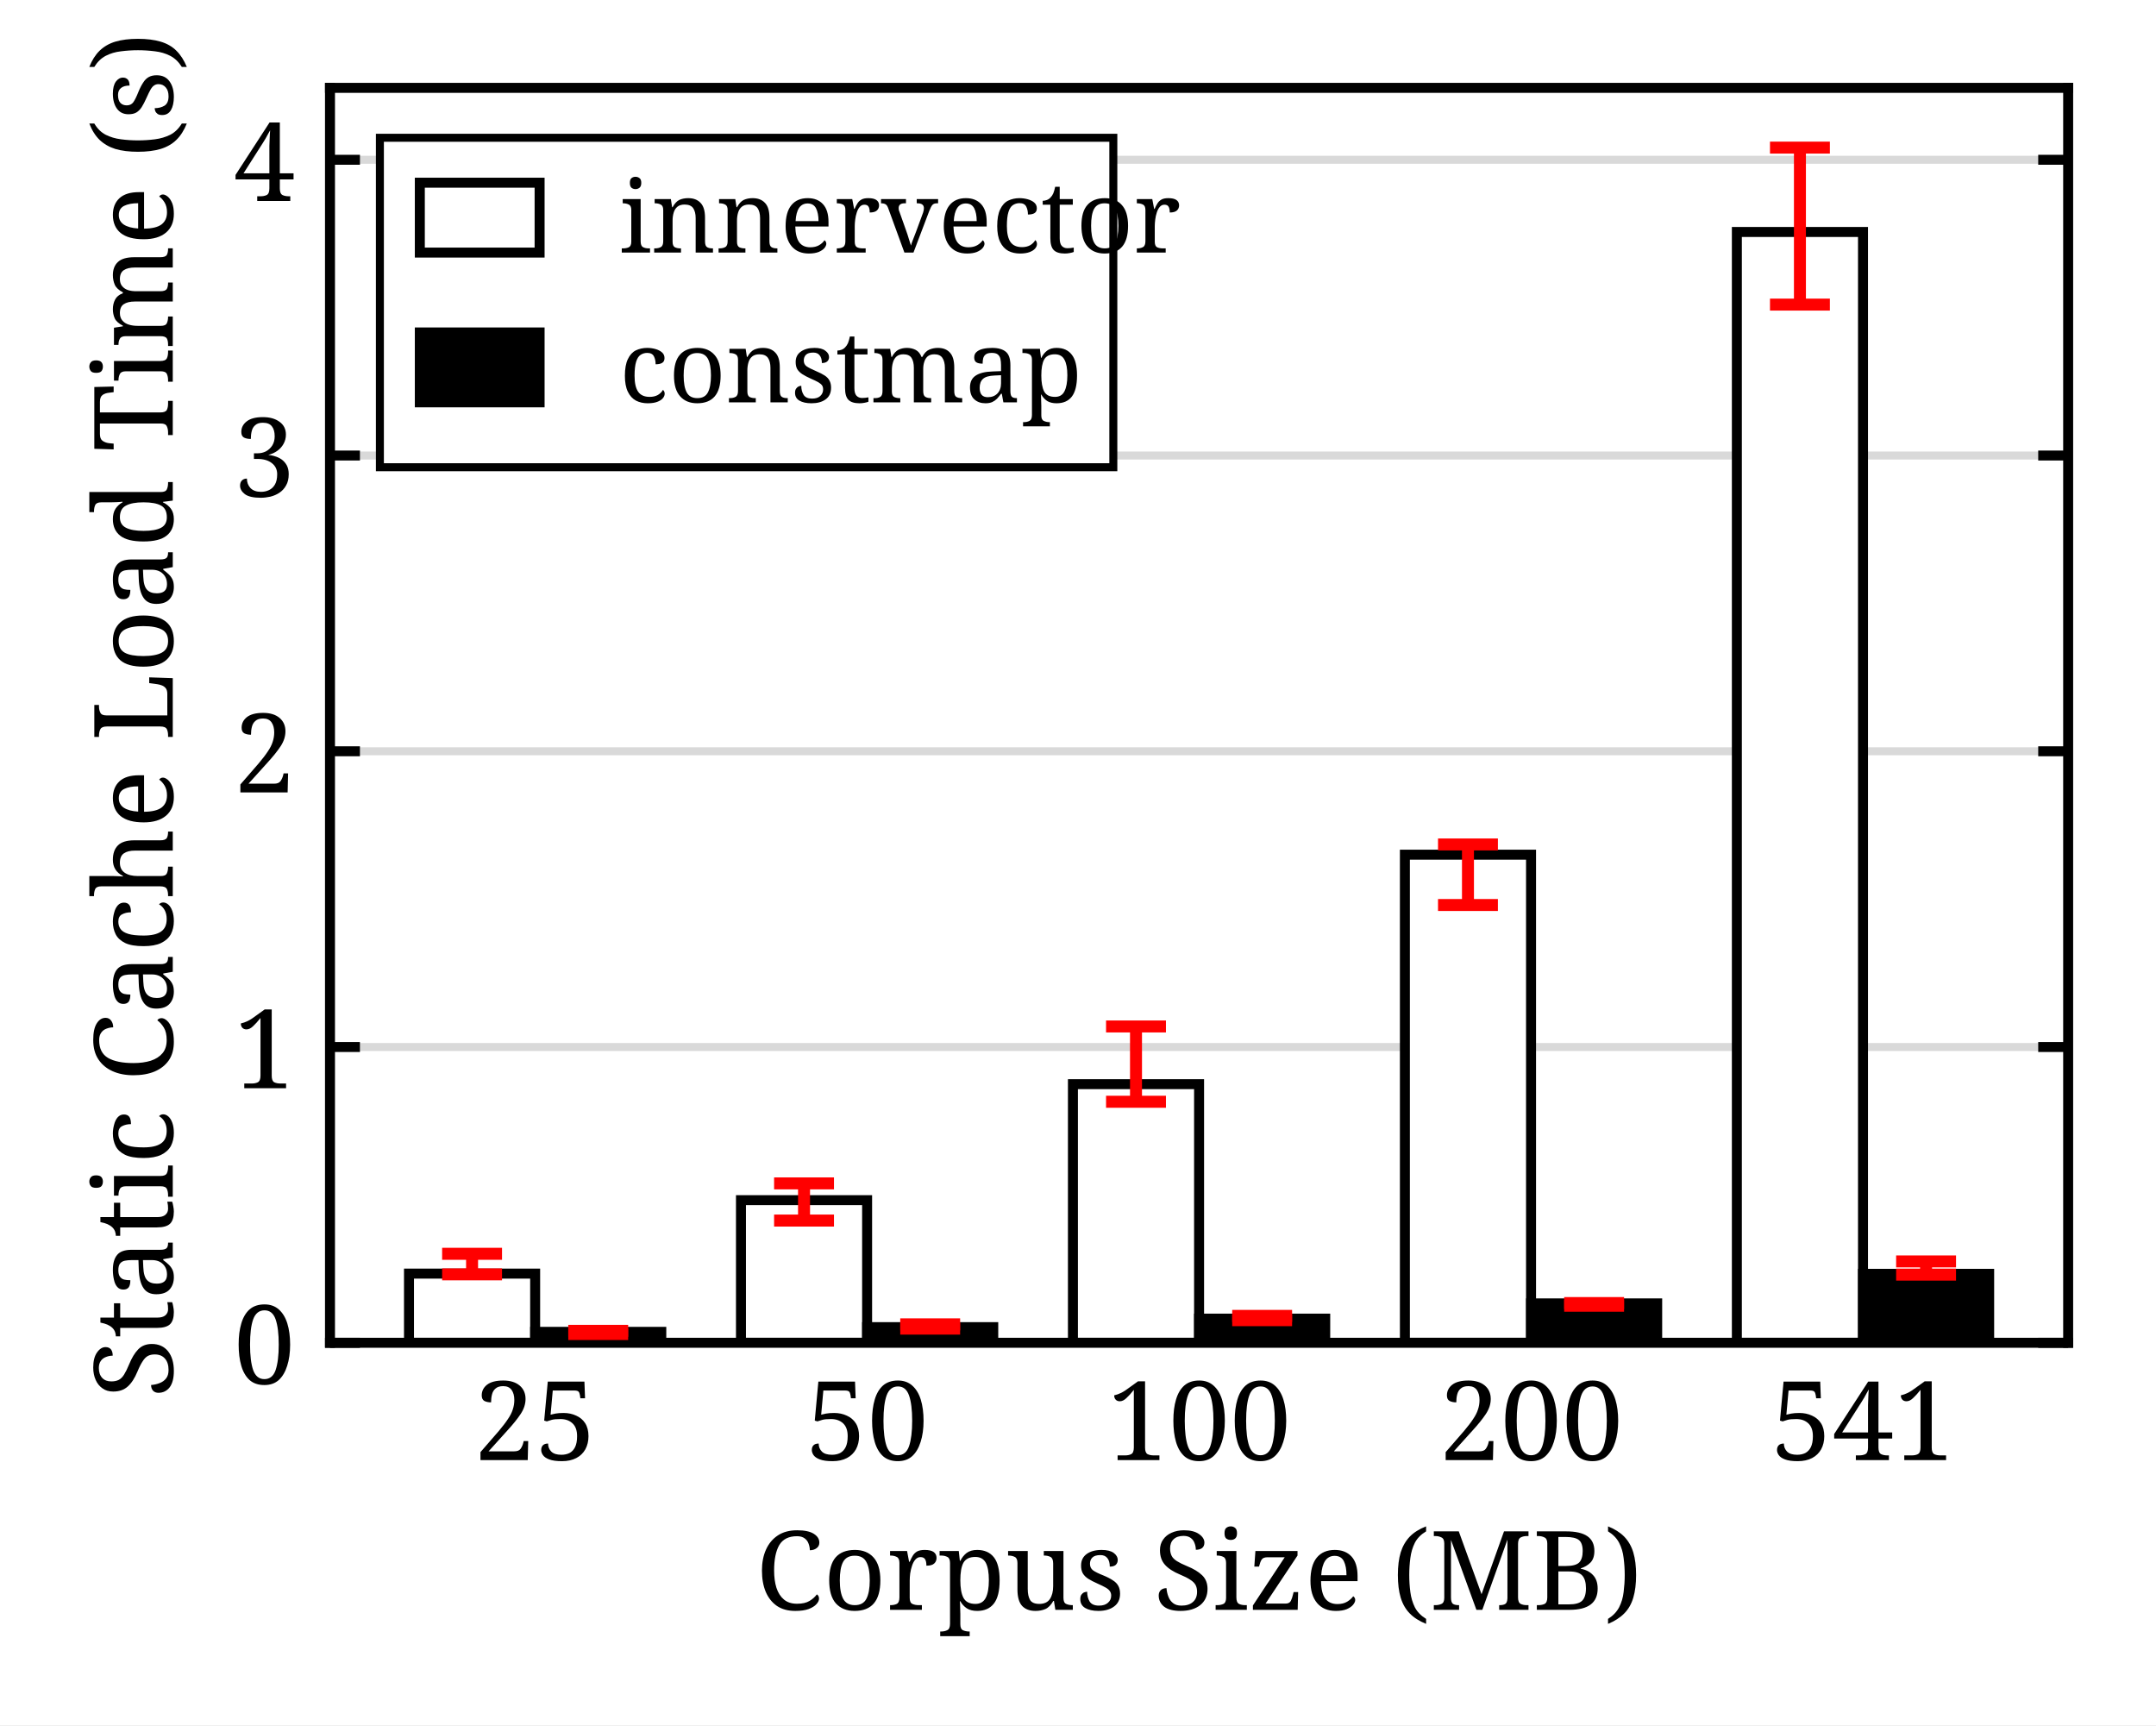
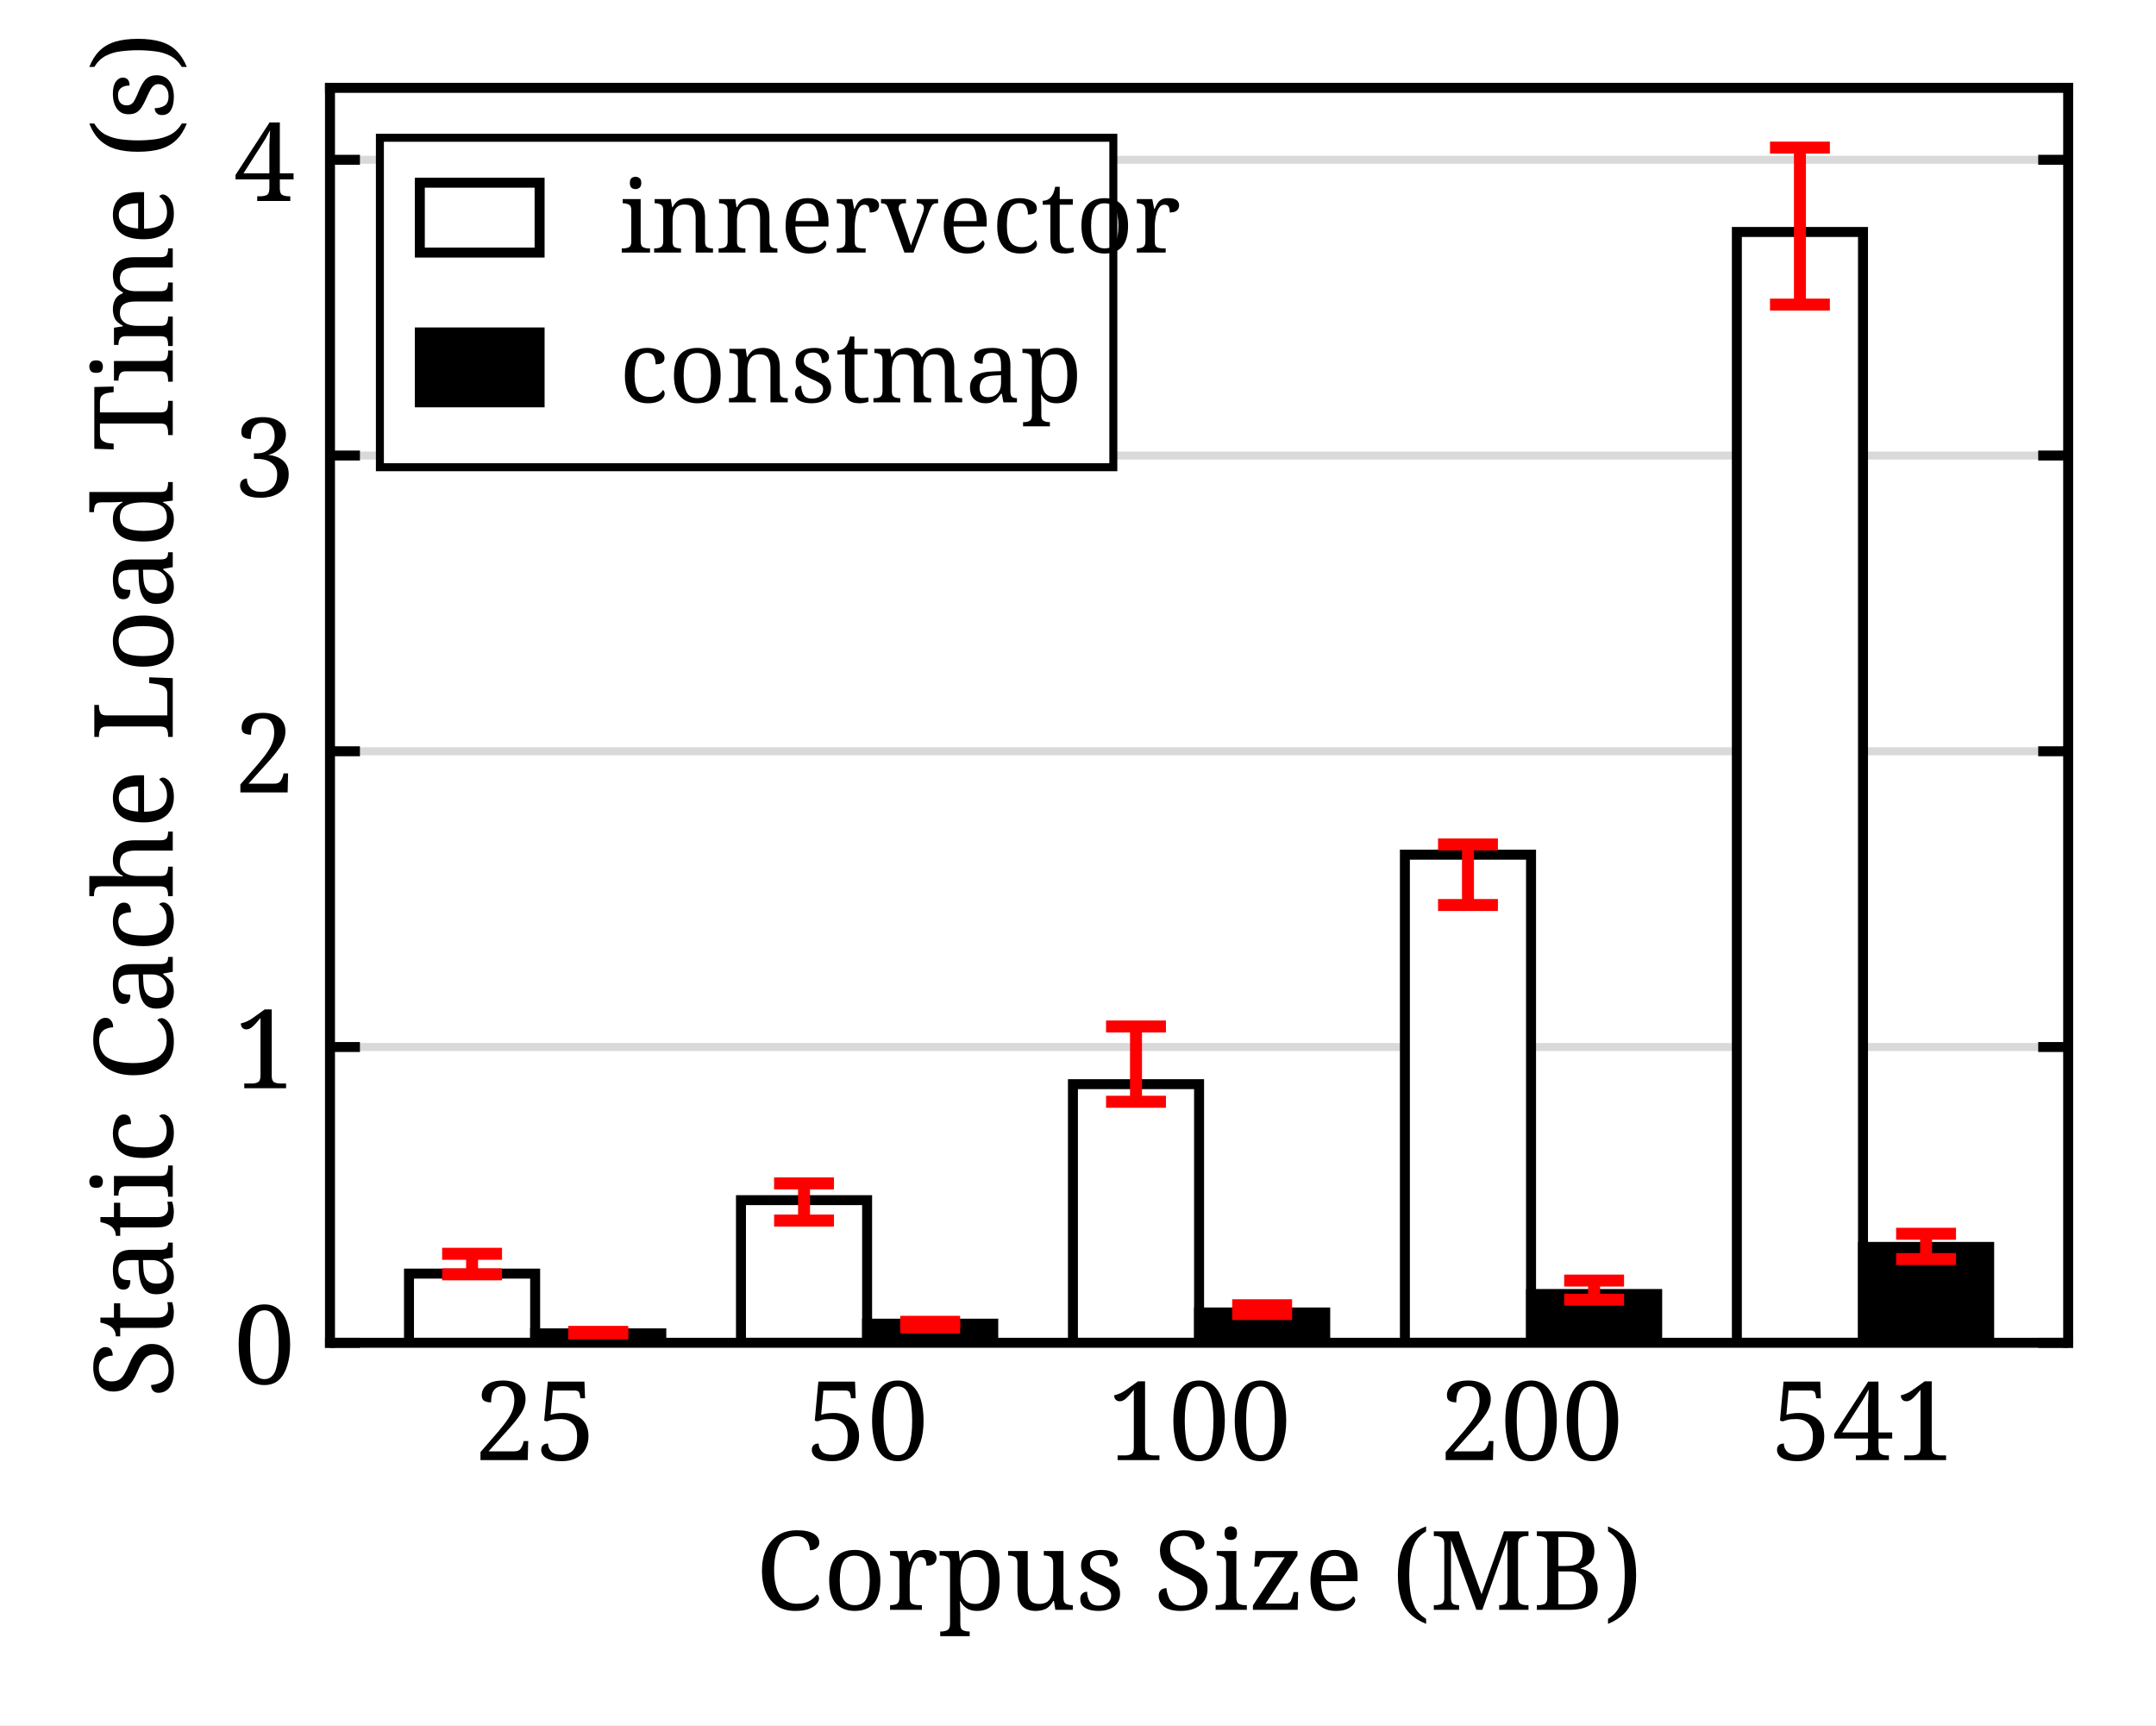
<svg xmlns="http://www.w3.org/2000/svg" xmlns:xlink="http://www.w3.org/1999/xlink" width="216pt" height="172.8pt" viewBox="0 0 216 172.8" version="1.1">
  <defs>
    <style type="text/css">*{stroke-linejoin: round; stroke-linecap: butt}</style>
  </defs>
  <g id="figure_1">
    <g id="patch_1">
      <path d="M 0 172.8  L 216 172.8  L 216 0  L 0 0  z " style="fill: #ffffff" />
    </g>
    <g id="axes_1">
      <g id="patch_2">
        <path d="M 33.06 134.5  L 207.2 134.5  L 207.2 8.8  L 33.06 8.8  z " style="fill: #ffffff" />
      </g>
      <g id="matplotlib.axis_1">
        <g id="xtick_1">
          <g id="text_1">
            <text style="font-size: 11px; font-family: 'STIXGeneral', serif; text-anchor: middle" x="53.614" y="146.25" transform="rotate(-0 53.61357 146.25)">25</text>
          </g>
        </g>
        <g id="xtick_2">
          <g id="text_2">
            <text style="font-size: 11px; font-family: 'STIXGeneral', serif; text-anchor: middle" x="86.872" y="146.25" transform="rotate(-0 86.87179 146.25)">50</text>
          </g>
        </g>
        <g id="xtick_3">
          <g id="text_3">
            <text style="font-size: 11px; font-family: 'STIXGeneral', serif; text-anchor: middle" x="120.13" y="146.25" transform="rotate(-0 120.13 146.25)">100</text>
          </g>
        </g>
        <g id="xtick_4">
          <g id="text_4">
            <text style="font-size: 11px; font-family: 'STIXGeneral', serif; text-anchor: middle" x="153.388" y="146.25" transform="rotate(-0 153.3882 146.25)">200</text>
          </g>
        </g>
        <g id="xtick_5">
          <g id="text_5">
            <text style="font-size: 11px; font-family: 'STIXGeneral', serif; text-anchor: middle" x="186.646" y="146.25" transform="rotate(-0 186.6464 146.25)">541</text>
          </g>
        </g>
        <g id="text_6">
          <text style="font-size: 11px; font-family: 'STIXGeneral', serif; text-anchor: middle" x="120.13" y="161.25" transform="rotate(-0 120.13 161.25)">Corpus Size (MB)</text>
        </g>
      </g>
      <g id="matplotlib.axis_2">
        <g id="ytick_1">
          <g id="line2d_1">
            <path d="M 33.06 134.5  L 207.2 134.5  " clip-path="url(#p39744489fa)" style="fill: none; stroke: #d9d9d9; stroke-width: 0.8; stroke-linecap: square" />
          </g>
          <g id="line2d_2">
            <defs>
              <path id="mdae82fceea" d="M 0 0  L 3 0  " style="stroke: #000000" />
            </defs>
            <g>
              <use xlink:href="#mdae82fceea" x="33.06" y="134.5" style="stroke: #000000" />
            </g>
          </g>
          <g id="line2d_3">
            <defs>
              <path id="m9e3574b6be" d="M 0 0  L -3 0  " style="stroke: #000000" />
            </defs>
            <g>
              <use xlink:href="#m9e3574b6be" x="207.2" y="134.5" style="stroke: #000000" />
            </g>
          </g>
          <g id="text_7">
            <text style="font-size: 11px; font-family: 'STIXGeneral', serif; text-anchor: end" x="29.56" y="138.625" transform="rotate(-0 29.56 138.625)">0</text>
          </g>
        </g>
        <g id="ytick_2">
          <g id="line2d_4">
            <path d="M 33.06 104.876  L 207.2 104.876  " clip-path="url(#p39744489fa)" style="fill: none; stroke: #d9d9d9; stroke-width: 0.8; stroke-linecap: square" />
          </g>
          <g id="line2d_5">
            <g>
              <use xlink:href="#mdae82fceea" x="33.06" y="104.876" style="stroke: #000000" />
            </g>
          </g>
          <g id="line2d_6">
            <g>
              <use xlink:href="#m9e3574b6be" x="207.2" y="104.876" style="stroke: #000000" />
            </g>
          </g>
          <g id="text_8">
            <text style="font-size: 11px; font-family: 'STIXGeneral', serif; text-anchor: end" x="29.56" y="109.001" transform="rotate(-0 29.56 109.0007)">1</text>
          </g>
        </g>
        <g id="ytick_3">
          <g id="line2d_7">
            <path d="M 33.06 75.251  L 207.2 75.251  " clip-path="url(#p39744489fa)" style="fill: none; stroke: #d9d9d9; stroke-width: 0.8; stroke-linecap: square" />
          </g>
          <g id="line2d_8">
            <g>
              <use xlink:href="#mdae82fceea" x="33.06" y="75.251" style="stroke: #000000" />
            </g>
          </g>
          <g id="line2d_9">
            <g>
              <use xlink:href="#m9e3574b6be" x="207.2" y="75.251" style="stroke: #000000" />
            </g>
          </g>
          <g id="text_9">
            <text style="font-size: 11px; font-family: 'STIXGeneral', serif; text-anchor: end" x="29.56" y="79.376" transform="rotate(-0 29.56 79.37634)">2</text>
          </g>
        </g>
        <g id="ytick_4">
          <g id="line2d_10">
            <path d="M 33.06 45.627  L 207.2 45.627  " clip-path="url(#p39744489fa)" style="fill: none; stroke: #d9d9d9; stroke-width: 0.8; stroke-linecap: square" />
          </g>
          <g id="line2d_11">
            <g>
              <use xlink:href="#mdae82fceea" x="33.06" y="45.627" style="stroke: #000000" />
            </g>
          </g>
          <g id="line2d_12">
            <g>
              <use xlink:href="#m9e3574b6be" x="207.2" y="45.627" style="stroke: #000000" />
            </g>
          </g>
          <g id="text_10">
            <text style="font-size: 11px; font-family: 'STIXGeneral', serif; text-anchor: end" x="29.56" y="49.752" transform="rotate(-0 29.56 49.75201)">3</text>
          </g>
        </g>
        <g id="ytick_5">
          <g id="line2d_13">
            <path d="M 33.06 16.003  L 207.2 16.003  " clip-path="url(#p39744489fa)" style="fill: none; stroke: #d9d9d9; stroke-width: 0.8; stroke-linecap: square" />
          </g>
          <g id="line2d_14">
            <g>
              <use xlink:href="#mdae82fceea" x="33.06" y="16.003" style="stroke: #000000" />
            </g>
          </g>
          <g id="line2d_15">
            <g>
              <use xlink:href="#m9e3574b6be" x="207.2" y="16.003" style="stroke: #000000" />
            </g>
          </g>
          <g id="text_11">
            <text style="font-size: 11px; font-family: 'STIXGeneral', serif; text-anchor: end" x="29.56" y="20.128" transform="rotate(-0 29.56 20.12768)">4</text>
          </g>
        </g>
        <g id="text_12">
          <text style="font-size: 11px; font-family: 'STIXGeneral', serif; text-anchor: middle" x="17.31" y="71.65" transform="rotate(-90 17.31 71.65)">Static Cache Load Time (s)</text>
        </g>
      </g>
      <g id="patch_3">
        <path d="M 40.975 134.5  L 53.614 134.5  L 53.614 127.573  L 40.975 127.573  z " clip-path="url(#p39744489fa)" style="fill: #ffffff; stroke: #000000; stroke-linejoin: miter" />
      </g>
      <g id="patch_4">
        <path d="M 74.234 134.5  L 86.872 134.5  L 86.872 120.214  L 74.234 120.214  z " clip-path="url(#p39744489fa)" style="fill: #ffffff; stroke: #000000; stroke-linejoin: miter" />
      </g>
      <g id="patch_5">
        <path d="M 107.492 134.5  L 120.13 134.5  L 120.13 108.597  L 107.492 108.597  z " clip-path="url(#p39744489fa)" style="fill: #ffffff; stroke: #000000; stroke-linejoin: miter" />
      </g>
      <g id="patch_6">
        <path d="M 140.75 134.5  L 153.388 134.5  L 153.388 85.61  L 140.75 85.61  z " clip-path="url(#p39744489fa)" style="fill: #ffffff; stroke: #000000; stroke-linejoin: miter" />
      </g>
      <g id="patch_7">
        <path d="M 174.008 134.5  L 186.646 134.5  L 186.646 23.237  L 174.008 23.237  z " clip-path="url(#p39744489fa)" style="fill: #ffffff; stroke: #000000; stroke-linejoin: miter" />
      </g>
      <g id="patch_8">
-         <path d="M 53.614 134.5  L 66.252 134.5  L 66.252 133.404  L 53.614 133.404  z " clip-path="url(#p39744489fa)" style="stroke: #000000; stroke-linejoin: miter" />
+         <path d="M 53.614 134.5  L 66.252 134.5  L 66.252 133.554  L 53.614 133.554  z " clip-path="url(#p39744489fa)" style="stroke: #000000; stroke-linejoin: miter" />
      </g>
      <g id="patch_9">
-         <path d="M 86.872 134.5  L 99.51 134.5  L 99.51 132.935  L 86.872 132.935  z " clip-path="url(#p39744489fa)" style="stroke: #000000; stroke-linejoin: miter" />
+         <path d="M 86.872 134.5  L 99.51 134.5  L 99.51 132.589  L 86.872 132.589  z " clip-path="url(#p39744489fa)" style="stroke: #000000; stroke-linejoin: miter" />
      </g>
      <g id="patch_10">
-         <path d="M 120.13 134.5  L 132.768 134.5  L 132.768 132.082  L 120.13 132.082  z " clip-path="url(#p39744489fa)" style="stroke: #000000; stroke-linejoin: miter" />
+         <path d="M 120.13 134.5  L 132.768 134.5  L 132.768 131.463  L 120.13 131.463  z " clip-path="url(#p39744489fa)" style="stroke: #000000; stroke-linejoin: miter" />
      </g>
      <g id="patch_11">
-         <path d="M 153.388 134.5  L 166.026 134.5  L 166.026 130.553  L 153.388 130.553  z " clip-path="url(#p39744489fa)" style="stroke: #000000; stroke-linejoin: miter" />
+         <path d="M 153.388 134.5  L 166.026 134.5  L 166.026 129.616  L 153.388 129.616  z " clip-path="url(#p39744489fa)" style="stroke: #000000; stroke-linejoin: miter" />
      </g>
      <g id="patch_12">
-         <path d="M 186.646 134.5  L 199.285 134.5  L 199.285 127.597  L 186.646 127.597  z " clip-path="url(#p39744489fa)" style="stroke: #000000; stroke-linejoin: miter" />
+         <path d="M 186.646 134.5  L 199.285 134.5  L 199.285 124.896  L 186.646 124.896  z " clip-path="url(#p39744489fa)" style="stroke: #000000; stroke-linejoin: miter" />
      </g>
      <g id="patch_13">
        <path d="M 33.06 134.5  L 33.06 8.8  " style="fill: none; stroke: #000000; stroke-linejoin: miter; stroke-linecap: square" />
      </g>
      <g id="patch_14">
        <path d="M 207.2 134.5  L 207.2 8.8  " style="fill: none; stroke: #000000; stroke-linejoin: miter; stroke-linecap: square" />
      </g>
      <g id="patch_15">
        <path d="M 33.06 134.5  L 207.2 134.5  " style="fill: none; stroke: #000000; stroke-linejoin: miter; stroke-linecap: square" />
      </g>
      <g id="patch_16">
        <path d="M 33.06 8.8  L 207.2 8.8  " style="fill: none; stroke: #000000; stroke-linejoin: miter; stroke-linecap: square" />
      </g>
      <g id="LineCollection_1">
        <path d="M 47.295 127.648  L 47.295 125.589  " clip-path="url(#p39744489fa)" style="fill: none; stroke: #ff0000; stroke-width: 1.2" />
        <path d="M 80.553 122.259  L 80.553 118.534  " clip-path="url(#p39744489fa)" style="fill: none; stroke: #ff0000; stroke-width: 1.2" />
        <path d="M 113.811 110.358  L 113.811 102.815  " clip-path="url(#p39744489fa)" style="fill: none; stroke: #ff0000; stroke-width: 1.2" />
        <path d="M 147.069 90.65  L 147.069 84.584  " clip-path="url(#p39744489fa)" style="fill: none; stroke: #ff0000; stroke-width: 1.2" />
        <path d="M 180.327 30.51  L 180.327 14.786  " clip-path="url(#p39744489fa)" style="fill: none; stroke: #ff0000; stroke-width: 1.2" />
      </g>
      <g id="line2d_16">
        <defs>
          <path id="m49be664565" d="M 3 0  L -3 -0  " style="stroke: #ff0000; stroke-width: 1.2" />
        </defs>
        <g clip-path="url(#p39744489fa)">
          <use xlink:href="#m49be664565" x="47.295" y="127.648" style="fill: #1f77b4; stroke: #ff0000; stroke-width: 1.2" />
          <use xlink:href="#m49be664565" x="80.553" y="122.259" style="fill: #1f77b4; stroke: #ff0000; stroke-width: 1.2" />
          <use xlink:href="#m49be664565" x="113.811" y="110.358" style="fill: #1f77b4; stroke: #ff0000; stroke-width: 1.2" />
          <use xlink:href="#m49be664565" x="147.069" y="90.65" style="fill: #1f77b4; stroke: #ff0000; stroke-width: 1.2" />
          <use xlink:href="#m49be664565" x="180.327" y="30.51" style="fill: #1f77b4; stroke: #ff0000; stroke-width: 1.2" />
        </g>
      </g>
      <g id="line2d_17">
        <g clip-path="url(#p39744489fa)">
          <use xlink:href="#m49be664565" x="47.295" y="125.589" style="fill: #1f77b4; stroke: #ff0000; stroke-width: 1.2" />
          <use xlink:href="#m49be664565" x="80.553" y="118.534" style="fill: #1f77b4; stroke: #ff0000; stroke-width: 1.2" />
          <use xlink:href="#m49be664565" x="113.811" y="102.815" style="fill: #1f77b4; stroke: #ff0000; stroke-width: 1.2" />
          <use xlink:href="#m49be664565" x="147.069" y="84.584" style="fill: #1f77b4; stroke: #ff0000; stroke-width: 1.2" />
          <use xlink:href="#m49be664565" x="180.327" y="14.786" style="fill: #1f77b4; stroke: #ff0000; stroke-width: 1.2" />
        </g>
      </g>
      <g id="LineCollection_2">
-         <path d="M 59.933 133.624  L 59.933 133.304  " clip-path="url(#p39744489fa)" style="fill: none; stroke: #ff0000; stroke-width: 1.2" />
-         <path d="M 93.191 133.085  L 93.191 132.655  " clip-path="url(#p39744489fa)" style="fill: none; stroke: #ff0000; stroke-width: 1.2" />
-         <path d="M 126.449 132.238  L 126.449 131.808  " clip-path="url(#p39744489fa)" style="fill: none; stroke: #ff0000; stroke-width: 1.2" />
-         <path d="M 159.707 130.794  L 159.707 130.522  " clip-path="url(#p39744489fa)" style="fill: none; stroke: #ff0000; stroke-width: 1.2" />
-         <path d="M 192.965 127.674  L 192.965 126.35  " clip-path="url(#p39744489fa)" style="fill: none; stroke: #ff0000; stroke-width: 1.2" />
+         <path d="M 59.933 133.56  L 59.933 133.407  " clip-path="url(#p39744489fa)" style="fill: none; stroke: #ff0000; stroke-width: 1.2" />
+         <path d="M 93.191 132.962  L 93.191 132.401  " clip-path="url(#p39744489fa)" style="fill: none; stroke: #ff0000; stroke-width: 1.2" />
+         <path d="M 126.449 131.621  L 126.449 130.743  " clip-path="url(#p39744489fa)" style="fill: none; stroke: #ff0000; stroke-width: 1.2" />
+         <path d="M 159.707 130.189  L 159.707 128.269  " clip-path="url(#p39744489fa)" style="fill: none; stroke: #ff0000; stroke-width: 1.2" />
+         <path d="M 192.965 126.114  L 192.965 123.58  " clip-path="url(#p39744489fa)" style="fill: none; stroke: #ff0000; stroke-width: 1.2" />
      </g>
      <g id="line2d_18">
        <defs>
          <path id="m3f663b1e8a" d="M 3 0  L -3 -0  " style="stroke: #ff0000; stroke-width: 1.2" />
        </defs>
        <g clip-path="url(#p39744489fa)">
-           <use xlink:href="#m3f663b1e8a" x="59.933" y="133.624" style="fill: #ff7f0e; stroke: #ff0000; stroke-width: 1.2" />
-           <use xlink:href="#m3f663b1e8a" x="93.191" y="133.085" style="fill: #ff7f0e; stroke: #ff0000; stroke-width: 1.2" />
-           <use xlink:href="#m3f663b1e8a" x="126.449" y="132.238" style="fill: #ff7f0e; stroke: #ff0000; stroke-width: 1.2" />
-           <use xlink:href="#m3f663b1e8a" x="159.707" y="130.794" style="fill: #ff7f0e; stroke: #ff0000; stroke-width: 1.2" />
-           <use xlink:href="#m3f663b1e8a" x="192.965" y="127.674" style="fill: #ff7f0e; stroke: #ff0000; stroke-width: 1.2" />
+           <use xlink:href="#m3f663b1e8a" x="59.933" y="133.56" style="fill: #ff7f0e; stroke: #ff0000; stroke-width: 1.2" />
+           <use xlink:href="#m3f663b1e8a" x="93.191" y="132.962" style="fill: #ff7f0e; stroke: #ff0000; stroke-width: 1.2" />
+           <use xlink:href="#m3f663b1e8a" x="126.449" y="131.621" style="fill: #ff7f0e; stroke: #ff0000; stroke-width: 1.2" />
+           <use xlink:href="#m3f663b1e8a" x="159.707" y="130.189" style="fill: #ff7f0e; stroke: #ff0000; stroke-width: 1.2" />
+           <use xlink:href="#m3f663b1e8a" x="192.965" y="126.114" style="fill: #ff7f0e; stroke: #ff0000; stroke-width: 1.2" />
        </g>
      </g>
      <g id="line2d_19">
        <g clip-path="url(#p39744489fa)">
-           <use xlink:href="#m3f663b1e8a" x="59.933" y="133.304" style="fill: #ff7f0e; stroke: #ff0000; stroke-width: 1.2" />
-           <use xlink:href="#m3f663b1e8a" x="93.191" y="132.655" style="fill: #ff7f0e; stroke: #ff0000; stroke-width: 1.2" />
-           <use xlink:href="#m3f663b1e8a" x="126.449" y="131.808" style="fill: #ff7f0e; stroke: #ff0000; stroke-width: 1.2" />
-           <use xlink:href="#m3f663b1e8a" x="159.707" y="130.522" style="fill: #ff7f0e; stroke: #ff0000; stroke-width: 1.2" />
-           <use xlink:href="#m3f663b1e8a" x="192.965" y="126.35" style="fill: #ff7f0e; stroke: #ff0000; stroke-width: 1.2" />
+           <use xlink:href="#m3f663b1e8a" x="59.933" y="133.407" style="fill: #ff7f0e; stroke: #ff0000; stroke-width: 1.2" />
+           <use xlink:href="#m3f663b1e8a" x="93.191" y="132.401" style="fill: #ff7f0e; stroke: #ff0000; stroke-width: 1.2" />
+           <use xlink:href="#m3f663b1e8a" x="126.449" y="130.743" style="fill: #ff7f0e; stroke: #ff0000; stroke-width: 1.2" />
+           <use xlink:href="#m3f663b1e8a" x="159.707" y="128.269" style="fill: #ff7f0e; stroke: #ff0000; stroke-width: 1.2" />
+           <use xlink:href="#m3f663b1e8a" x="192.965" y="123.58" style="fill: #ff7f0e; stroke: #ff0000; stroke-width: 1.2" />
        </g>
      </g>
      <g id="line2d_20" />
      <g id="line2d_21" />
      <g id="legend_1">
        <g id="patch_17">
          <path d="M 38.06 46.8  L 111.54 46.8  L 111.54 13.8  L 38.06 13.8  z " style="fill: #ffffff; stroke: #000000; stroke-width: 0.8; stroke-linejoin: miter" />
        </g>
        <g id="patch_18">
          <path d="M 42.06 25.3  L 54.06 25.3  L 54.06 18.3  L 42.06 18.3  z " style="fill: #ffffff; stroke: #000000; stroke-linejoin: miter" />
        </g>
        <g id="text_13">
          <text style="font-size: 10px; font-family: 'STIXGeneral', serif; text-anchor: start" x="62.06" y="25.3" transform="rotate(-0 62.06 25.3)">innervector</text>
        </g>
        <g id="patch_19">
          <path d="M 42.06 40.3  L 54.06 40.3  L 54.06 33.3  L 42.06 33.3  z " style="stroke: #000000; stroke-linejoin: miter" />
        </g>
        <g id="text_14">
          <text style="font-size: 10px; font-family: 'STIXGeneral', serif; text-anchor: start" x="62.06" y="40.3" transform="rotate(-0 62.06 40.3)">constmap</text>
        </g>
      </g>
    </g>
  </g>
  <defs>
    <clipPath id="p39744489fa">
      <rect x="33.06" y="8.8" width="174.14" height="125.7" />
    </clipPath>
  </defs>
</svg>
